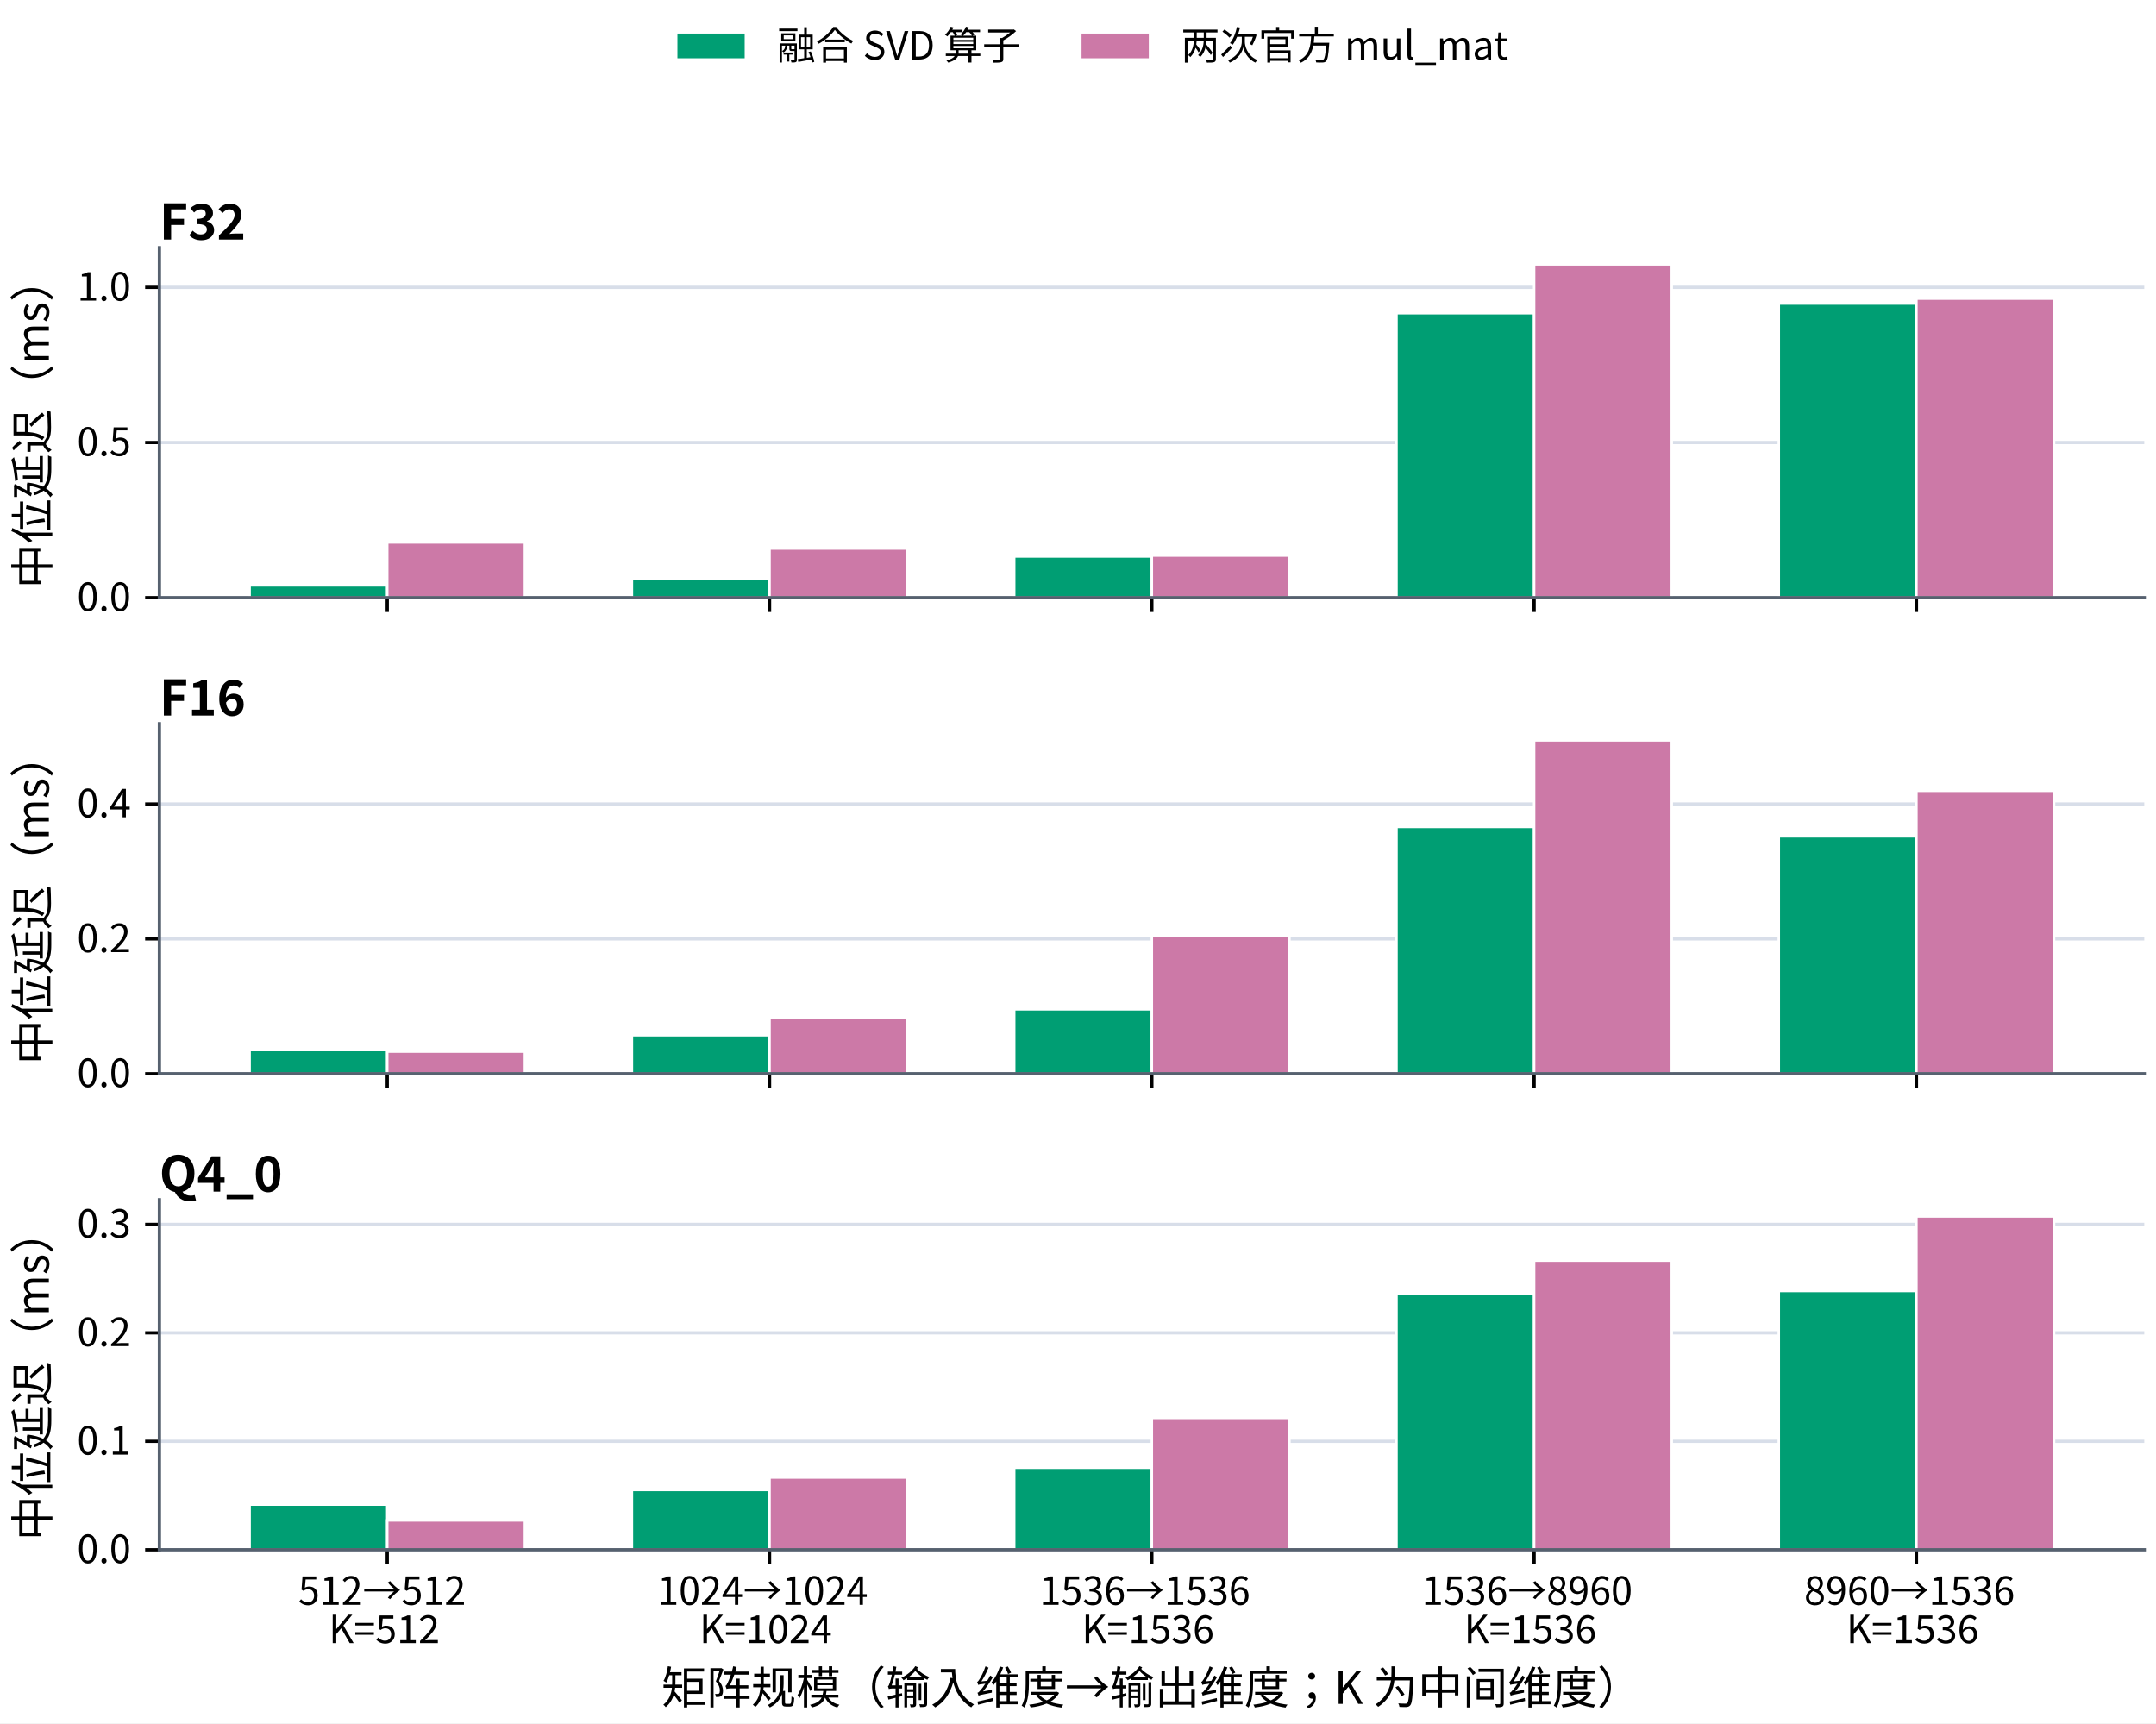
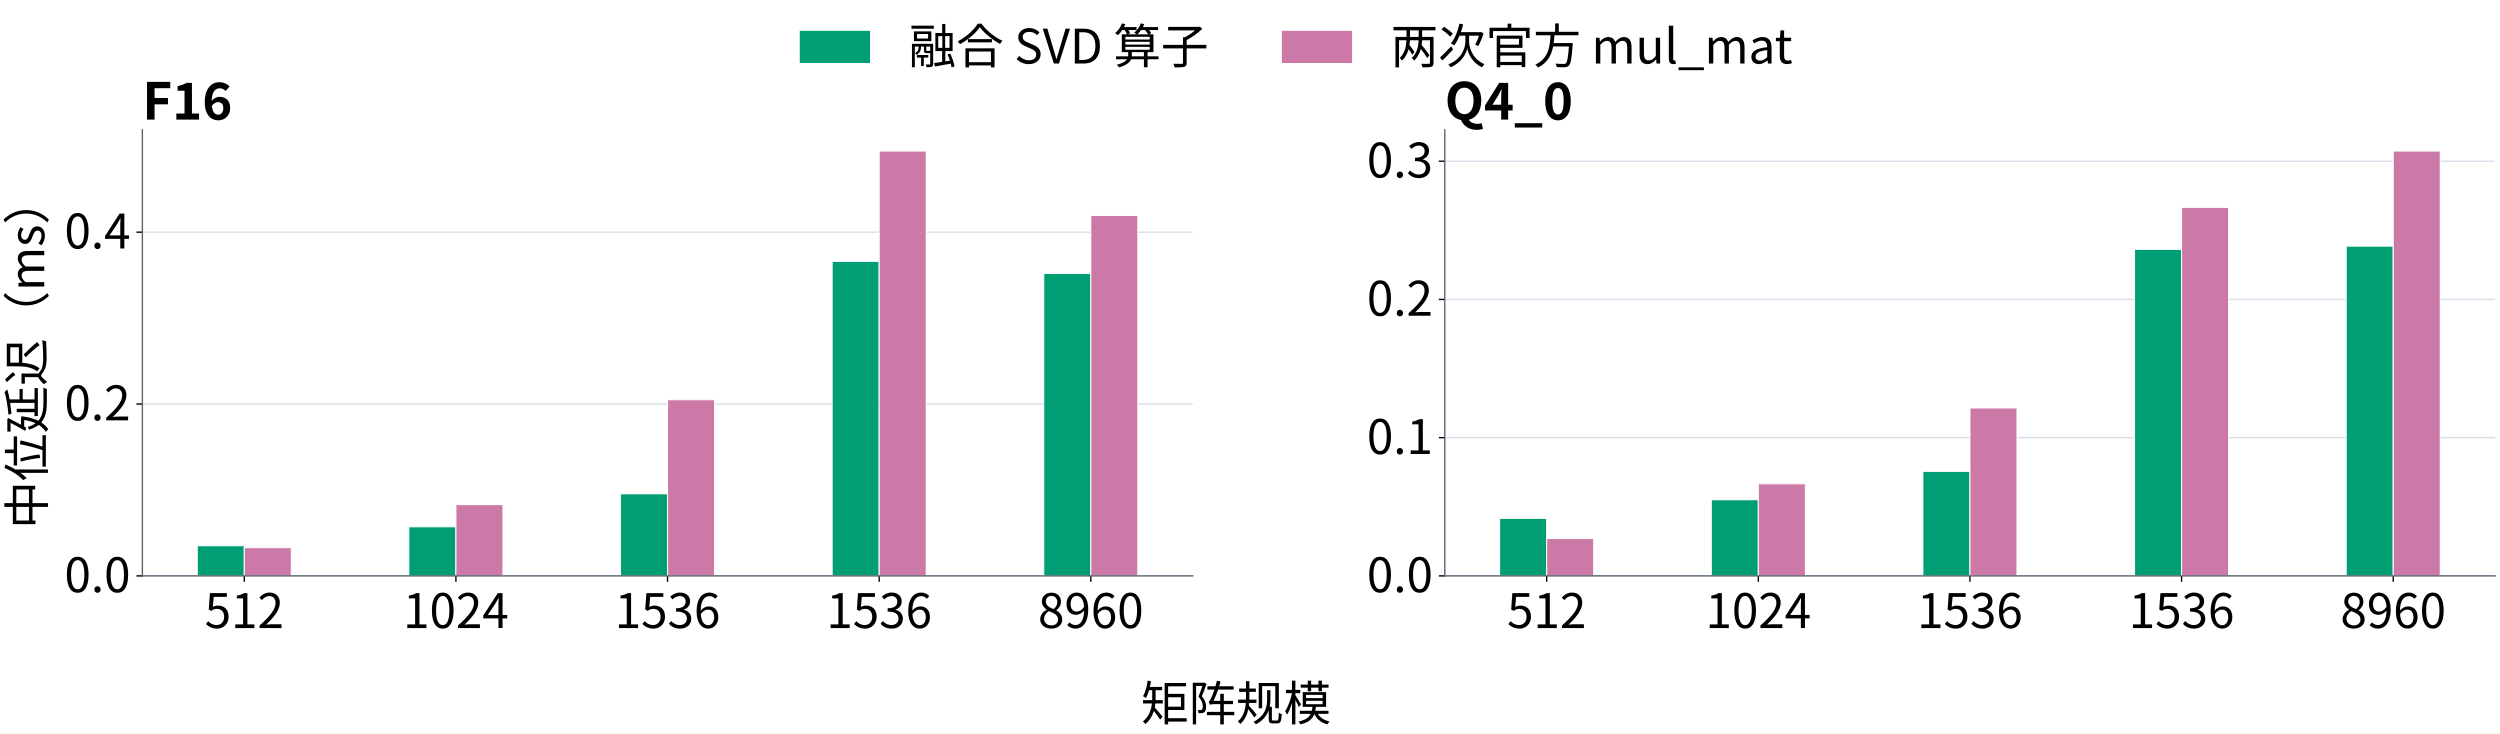
- <svg xmlns="http://www.w3.org/2000/svg" xmlns:xlink="http://www.w3.org/1999/xlink" width="529pt" height="422.814pt" viewBox="0 0 529 422.814" version="1.1">
+ <svg xmlns="http://www.w3.org/2000/svg" xmlns:xlink="http://www.w3.org/1999/xlink" width="1471.992pt" height="431.824pt" viewBox="0 0 1471.992 431.824" version="1.1">
  <defs>
    <style type="text/css">*{stroke-linejoin: round; stroke-linecap: butt}</style>
  </defs>
  <g id="figure_1">
    <g id="patch_1">
-       <path d="M 0 422.814  L 529 422.814  L 529 0  L 0 0  z " style="fill: #ffffff" />
+       <path d="M 0 431.824  L 1471.992 431.824  L 1471.992 0  L 0 0  z " style="fill: #ffffff" />
    </g>
    <g id="axes_1">
      <g id="patch_2">
-         <path d="M 39.112 146.647  L 526.12 146.647  L 526.12 60.77  L 39.112 60.77  z " style="fill: #ffffff" />
+         <path d="M 83.832 339.088  L 702.26 339.088  L 702.26 76.432  L 83.832 76.432  z " style="fill: #ffffff" />
      </g>
      <g id="matplotlib.axis_1">
        <g id="xtick_1">
          <g id="line2d_1">
            <defs>
-               <path id="m0a24fabd63" d="M 0 0  L 0 3.5  " style="stroke: #000000; stroke-width: 0.8" />
+               <path id="md61db570c4" d="M 0 0  L 0 3.5  " style="stroke: #000000; stroke-width: 0.8" />
            </defs>
            <g>
-               <use xlink:href="#m0a24fabd63" x="95.017" y="146.647" style="stroke: #000000; stroke-width: 0.8" />
-             </g>
+               <use xlink:href="#md61db570c4" x="143.829" y="339.088" style="stroke: #000000; stroke-width: 0.8" />
+             </g>
+           </g>
+           <g id="text_1">
+             <text style="font-size: 28px; font-family: 'WenQuanYi Zen Hei', 'Noto Sans CJK JP', 'Noto Sans CJK SC', 'Droid Sans Fallback', 'DejaVu Sans', sans-serif; text-anchor: middle" x="143.829" y="369.786" transform="rotate(-0 143.8287 369.7855)">512</text>
          </g>
        </g>
        <g id="xtick_2">
          <g id="line2d_2">
            <g>
-               <use xlink:href="#m0a24fabd63" x="188.817" y="146.647" style="stroke: #000000; stroke-width: 0.8" />
-             </g>
+               <use xlink:href="#md61db570c4" x="268.437" y="339.088" style="stroke: #000000; stroke-width: 0.8" />
+             </g>
+           </g>
+           <g id="text_2">
+             <text style="font-size: 28px; font-family: 'WenQuanYi Zen Hei', 'Noto Sans CJK JP', 'Noto Sans CJK SC', 'Droid Sans Fallback', 'DejaVu Sans', sans-serif; text-anchor: middle" x="268.437" y="369.786" transform="rotate(-0 268.4374 369.7855)">1024</text>
          </g>
        </g>
        <g id="xtick_3">
          <g id="line2d_3">
            <g>
-               <use xlink:href="#m0a24fabd63" x="282.616" y="146.647" style="stroke: #000000; stroke-width: 0.8" />
-             </g>
+               <use xlink:href="#md61db570c4" x="393.046" y="339.088" style="stroke: #000000; stroke-width: 0.8" />
+             </g>
+           </g>
+           <g id="text_3">
+             <text style="font-size: 28px; font-family: 'WenQuanYi Zen Hei', 'Noto Sans CJK JP', 'Noto Sans CJK SC', 'Droid Sans Fallback', 'DejaVu Sans', sans-serif; text-anchor: middle" x="393.046" y="369.786" transform="rotate(-0 393.0462 369.7855)">1536</text>
          </g>
        </g>
        <g id="xtick_4">
          <g id="line2d_4">
            <g>
-               <use xlink:href="#m0a24fabd63" x="376.416" y="146.647" style="stroke: #000000; stroke-width: 0.8" />
-             </g>
+               <use xlink:href="#md61db570c4" x="517.655" y="339.088" style="stroke: #000000; stroke-width: 0.8" />
+             </g>
+           </g>
+           <g id="text_4">
+             <text style="font-size: 28px; font-family: 'WenQuanYi Zen Hei', 'Noto Sans CJK JP', 'Noto Sans CJK SC', 'Droid Sans Fallback', 'DejaVu Sans', sans-serif; text-anchor: middle" x="517.655" y="369.786" transform="rotate(-0 517.6549 369.7855)">1536</text>
          </g>
        </g>
        <g id="xtick_5">
          <g id="line2d_5">
            <g>
-               <use xlink:href="#m0a24fabd63" x="470.216" y="146.647" style="stroke: #000000; stroke-width: 0.8" />
-             </g>
+               <use xlink:href="#md61db570c4" x="642.264" y="339.088" style="stroke: #000000; stroke-width: 0.8" />
+             </g>
+           </g>
+           <g id="text_5">
+             <text style="font-size: 28px; font-family: 'WenQuanYi Zen Hei', 'Noto Sans CJK JP', 'Noto Sans CJK SC', 'Droid Sans Fallback', 'DejaVu Sans', sans-serif; text-anchor: middle" x="642.264" y="369.786" transform="rotate(-0 642.2636 369.7855)">8960</text>
          </g>
        </g>
      </g>
      <g id="matplotlib.axis_2">
        <g id="ytick_1">
          <g id="line2d_6">
-             <path d="M 39.112 146.647  L 526.12 146.647  " clip-path="url(#p709debb92d)" style="fill: none; stroke: #d8dee9; stroke-width: 0.8; stroke-linecap: square" />
+             <path d="M 83.832 339.088  L 702.26 339.088  " clip-path="url(#p2eac8f64b7)" style="fill: none; stroke: #d8dee9; stroke-width: 0.8; stroke-linecap: square" />
          </g>
          <g id="line2d_7">
            <defs>
-               <path id="m91c9e1cc5d" d="M 0 0  L -3.5 0  " style="stroke: #000000; stroke-width: 0.8" />
+               <path id="m6ccc612520" d="M 0 0  L -3.5 0  " style="stroke: #000000; stroke-width: 0.8" />
            </defs>
            <g>
-               <use xlink:href="#m91c9e1cc5d" x="39.112" y="146.647" style="stroke: #000000; stroke-width: 0.8" />
-             </g>
-           </g>
-           <g id="text_1">
-             <text style="font-size: 9.5px; font-family: 'WenQuanYi Zen Hei', 'Noto Sans CJK JP', 'Noto Sans CJK SC', 'Droid Sans Fallback', 'DejaVu Sans', sans-serif; text-anchor: end" x="32.112" y="149.904" transform="rotate(-0 32.11227 149.9041)">0.0</text>
+               <use xlink:href="#m6ccc612520" x="83.832" y="339.088" style="stroke: #000000; stroke-width: 0.8" />
+             </g>
+           </g>
+           <g id="text_6">
+             <text style="font-size: 28px; font-family: 'WenQuanYi Zen Hei', 'Noto Sans CJK JP', 'Noto Sans CJK SC', 'Droid Sans Fallback', 'DejaVu Sans', sans-serif; text-anchor: end" x="76.832" y="348.687" transform="rotate(-0 76.83187 348.6868)">0.0</text>
          </g>
        </g>
        <g id="ytick_2">
          <g id="line2d_8">
-             <path d="M 39.112 108.572  L 526.12 108.572  " clip-path="url(#p709debb92d)" style="fill: none; stroke: #d8dee9; stroke-width: 0.8; stroke-linecap: square" />
+             <path d="M 83.832 237.895  L 702.26 237.895  " clip-path="url(#p2eac8f64b7)" style="fill: none; stroke: #d8dee9; stroke-width: 0.8; stroke-linecap: square" />
          </g>
          <g id="line2d_9">
            <g>
-               <use xlink:href="#m91c9e1cc5d" x="39.112" y="108.572" style="stroke: #000000; stroke-width: 0.8" />
-             </g>
-           </g>
-           <g id="text_2">
-             <text style="font-size: 9.5px; font-family: 'WenQuanYi Zen Hei', 'Noto Sans CJK JP', 'Noto Sans CJK SC', 'Droid Sans Fallback', 'DejaVu Sans', sans-serif; text-anchor: end" x="32.112" y="111.829" transform="rotate(-0 32.11227 111.8287)">0.5</text>
+               <use xlink:href="#m6ccc612520" x="83.832" y="237.895" style="stroke: #000000; stroke-width: 0.8" />
+             </g>
+           </g>
+           <g id="text_7">
+             <text style="font-size: 28px; font-family: 'WenQuanYi Zen Hei', 'Noto Sans CJK JP', 'Noto Sans CJK SC', 'Droid Sans Fallback', 'DejaVu Sans', sans-serif; text-anchor: end" x="76.832" y="247.494" transform="rotate(-0 76.83187 247.4936)">0.2</text>
          </g>
        </g>
        <g id="ytick_3">
          <g id="line2d_10">
-             <path d="M 39.112 70.497  L 526.12 70.497  " clip-path="url(#p709debb92d)" style="fill: none; stroke: #d8dee9; stroke-width: 0.8; stroke-linecap: square" />
+             <path d="M 83.832 136.702  L 702.26 136.702  " clip-path="url(#p2eac8f64b7)" style="fill: none; stroke: #d8dee9; stroke-width: 0.8; stroke-linecap: square" />
          </g>
          <g id="line2d_11">
            <g>
-               <use xlink:href="#m91c9e1cc5d" x="39.112" y="70.497" style="stroke: #000000; stroke-width: 0.8" />
-             </g>
-           </g>
-           <g id="text_3">
-             <text style="font-size: 9.5px; font-family: 'WenQuanYi Zen Hei', 'Noto Sans CJK JP', 'Noto Sans CJK SC', 'Droid Sans Fallback', 'DejaVu Sans', sans-serif; text-anchor: end" x="32.112" y="73.753" transform="rotate(-0 32.11227 73.75334)">1.0</text>
-           </g>
-         </g>
-         <g id="text_4">
-           <text style="font-size: 11px; font-family: 'WenQuanYi Zen Hei', 'Noto Sans CJK JP', 'Noto Sans CJK SC', 'Droid Sans Fallback', 'DejaVu Sans', sans-serif; text-anchor: middle" x="11.989" y="103.709" transform="rotate(-90 11.98938 103.7087)">中位延迟（ms）</text>
+               <use xlink:href="#m6ccc612520" x="83.832" y="136.702" style="stroke: #000000; stroke-width: 0.8" />
+             </g>
+           </g>
+           <g id="text_8">
+             <text style="font-size: 28px; font-family: 'WenQuanYi Zen Hei', 'Noto Sans CJK JP', 'Noto Sans CJK SC', 'Droid Sans Fallback', 'DejaVu Sans', sans-serif; text-anchor: end" x="76.832" y="146.3" transform="rotate(-0 76.83187 146.3004)">0.4</text>
+           </g>
+         </g>
+         <g id="text_9">
+           <text style="font-size: 28px; font-family: 'WenQuanYi Zen Hei', 'Noto Sans CJK JP', 'Noto Sans CJK SC', 'Droid Sans Fallback', 'DejaVu Sans', sans-serif; text-anchor: middle" x="26.067" y="207.76" transform="rotate(-90 26.0675 207.76)">中位延迟（ms）</text>
        </g>
      </g>
      <g id="patch_3">
-         <path d="M 61.249 146.647  L 95.017 146.647  L 95.017 143.634  L 61.249 143.634  z " clip-path="url(#p709debb92d)" style="fill: #009e73; stroke: #ffffff; stroke-width: 0.6; stroke-linejoin: miter" />
+         <path d="M 116.138 339.088  L 143.829 339.088  L 143.829 321.358  L 116.138 321.358  z " clip-path="url(#p2eac8f64b7)" style="fill: #009e73; stroke: #ffffff; stroke-width: 0.6; stroke-linejoin: miter" />
      </g>
      <g id="patch_4">
-         <path d="M 155.049 146.647  L 188.817 146.647  L 188.817 141.898  L 155.049 141.898  z " clip-path="url(#p709debb92d)" style="fill: #009e73; stroke: #ffffff; stroke-width: 0.6; stroke-linejoin: miter" />
+         <path d="M 240.747 339.088  L 268.437 339.088  L 268.437 310.194  L 240.747 310.194  z " clip-path="url(#p2eac8f64b7)" style="fill: #009e73; stroke: #ffffff; stroke-width: 0.6; stroke-linejoin: miter" />
      </g>
      <g id="patch_5">
-         <path d="M 248.848 146.647  L 282.616 146.647  L 282.616 136.536  L 248.848 136.536  z " clip-path="url(#p709debb92d)" style="fill: #009e73; stroke: #ffffff; stroke-width: 0.6; stroke-linejoin: miter" />
+         <path d="M 365.355 339.088  L 393.046 339.088  L 393.046 290.777  L 365.355 290.777  z " clip-path="url(#p2eac8f64b7)" style="fill: #009e73; stroke: #ffffff; stroke-width: 0.6; stroke-linejoin: miter" />
      </g>
      <g id="patch_6">
-         <path d="M 342.648 146.647  L 376.416 146.647  L 376.416 76.85  L 342.648 76.85  z " clip-path="url(#p709debb92d)" style="fill: #009e73; stroke: #ffffff; stroke-width: 0.6; stroke-linejoin: miter" />
+         <path d="M 489.964 339.088  L 517.655 339.088  L 517.655 153.884  L 489.964 153.884  z " clip-path="url(#p2eac8f64b7)" style="fill: #009e73; stroke: #ffffff; stroke-width: 0.6; stroke-linejoin: miter" />
      </g>
      <g id="patch_7">
-         <path d="M 436.448 146.647  L 470.216 146.647  L 470.216 74.477  L 436.448 74.477  z " clip-path="url(#p709debb92d)" style="fill: #009e73; stroke: #ffffff; stroke-width: 0.6; stroke-linejoin: miter" />
+         <path d="M 614.573 339.088  L 642.264 339.088  L 642.264 160.981  L 614.573 160.981  z " clip-path="url(#p2eac8f64b7)" style="fill: #009e73; stroke: #ffffff; stroke-width: 0.6; stroke-linejoin: miter" />
      </g>
      <g id="patch_8">
-         <path d="M 95.017 146.647  L 128.785 146.647  L 128.785 133.098  L 95.017 133.098  z " clip-path="url(#p709debb92d)" style="fill: #cc79a7; stroke: #ffffff; stroke-width: 0.6; stroke-linejoin: miter" />
+         <path d="M 143.829 339.088  L 171.52 339.088  L 171.52 322.496  L 143.829 322.496  z " clip-path="url(#p2eac8f64b7)" style="fill: #cc79a7; stroke: #ffffff; stroke-width: 0.6; stroke-linejoin: miter" />
      </g>
      <g id="patch_9">
-         <path d="M 188.817 146.647  L 222.584 146.647  L 222.584 134.582  L 188.817 134.582  z " clip-path="url(#p709debb92d)" style="fill: #cc79a7; stroke: #ffffff; stroke-width: 0.6; stroke-linejoin: miter" />
+         <path d="M 268.437 339.088  L 296.128 339.088  L 296.128 297.104  L 268.437 297.104  z " clip-path="url(#p2eac8f64b7)" style="fill: #cc79a7; stroke: #ffffff; stroke-width: 0.6; stroke-linejoin: miter" />
      </g>
      <g id="patch_10">
-         <path d="M 282.616 146.647  L 316.384 146.647  L 316.384 136.305  L 282.616 136.305  z " clip-path="url(#p709debb92d)" style="fill: #cc79a7; stroke: #ffffff; stroke-width: 0.6; stroke-linejoin: miter" />
+         <path d="M 393.046 339.088  L 420.737 339.088  L 420.737 235.372  L 393.046 235.372  z " clip-path="url(#p2eac8f64b7)" style="fill: #cc79a7; stroke: #ffffff; stroke-width: 0.6; stroke-linejoin: miter" />
      </g>
      <g id="patch_11">
-         <path d="M 376.416 146.647  L 410.184 146.647  L 410.184 64.859  L 376.416 64.859  z " clip-path="url(#p709debb92d)" style="fill: #cc79a7; stroke: #ffffff; stroke-width: 0.6; stroke-linejoin: miter" />
+         <path d="M 517.655 339.088  L 545.346 339.088  L 545.346 88.939  L 517.655 88.939  z " clip-path="url(#p2eac8f64b7)" style="fill: #cc79a7; stroke: #ffffff; stroke-width: 0.6; stroke-linejoin: miter" />
      </g>
      <g id="patch_12">
-         <path d="M 470.216 146.647  L 503.984 146.647  L 503.984 73.264  L 470.216 73.264  z " clip-path="url(#p709debb92d)" style="fill: #cc79a7; stroke: #ffffff; stroke-width: 0.6; stroke-linejoin: miter" />
+         <path d="M 642.264 339.088  L 669.954 339.088  L 669.954 126.824  L 642.264 126.824  z " clip-path="url(#p2eac8f64b7)" style="fill: #cc79a7; stroke: #ffffff; stroke-width: 0.6; stroke-linejoin: miter" />
      </g>
      <g id="patch_13">
-         <path d="M 39.112 146.647  L 39.112 60.77  " style="fill: none; stroke: #56616f; stroke-width: 0.8; stroke-linejoin: miter; stroke-linecap: square" />
+         <path d="M 83.832 339.088  L 83.832 76.432  " style="fill: none; stroke: #56616f; stroke-width: 0.8; stroke-linejoin: miter; stroke-linecap: square" />
      </g>
      <g id="patch_14">
-         <path d="M 39.112 146.647  L 526.12 146.647  " style="fill: none; stroke: #56616f; stroke-width: 0.8; stroke-linejoin: miter; stroke-linecap: square" />
-       </g>
-       <g id="text_5">
-         <text style="font-weight: 700; font-size: 12px; font-family: 'WenQuanYi Zen Hei', 'Noto Sans CJK JP', 'Noto Sans CJK SC', 'Droid Sans Fallback', 'DejaVu Sans', sans-serif; text-anchor: start" x="39.112" y="58.77" transform="rotate(-0 39.11227 58.77)">F32</text>
+         <path d="M 83.832 339.088  L 702.26 339.088  " style="fill: none; stroke: #56616f; stroke-width: 0.8; stroke-linejoin: miter; stroke-linecap: square" />
+       </g>
+       <g id="text_10">
+         <text style="font-weight: 700; font-size: 30px; font-family: 'WenQuanYi Zen Hei', 'Noto Sans CJK JP', 'Noto Sans CJK SC', 'Droid Sans Fallback', 'DejaVu Sans', sans-serif; text-anchor: start" x="83.832" y="70.432" transform="rotate(-0 83.83187 70.432)">F16</text>
      </g>
    </g>
    <g id="axes_2">
      <g id="patch_15">
-         <path d="M 39.112 263.441  L 526.12 263.441  L 526.12 177.563  L 39.112 177.563  z " style="fill: #ffffff" />
+         <path d="M 850.683 339.088  L 1469.112 339.088  L 1469.112 76.432  L 850.683 76.432  z " style="fill: #ffffff" />
      </g>
      <g id="matplotlib.axis_3">
        <g id="xtick_6">
          <g id="line2d_12">
            <g>
-               <use xlink:href="#m0a24fabd63" x="95.017" y="263.441" style="stroke: #000000; stroke-width: 0.8" />
-             </g>
+               <use xlink:href="#md61db570c4" x="910.68" y="339.088" style="stroke: #000000; stroke-width: 0.8" />
+             </g>
+           </g>
+           <g id="text_11">
+             <text style="font-size: 28px; font-family: 'WenQuanYi Zen Hei', 'Noto Sans CJK JP', 'Noto Sans CJK SC', 'Droid Sans Fallback', 'DejaVu Sans', sans-serif; text-anchor: middle" x="910.68" y="369.786" transform="rotate(-0 910.6801 369.7855)">512</text>
          </g>
        </g>
        <g id="xtick_7">
          <g id="line2d_13">
            <g>
-               <use xlink:href="#m0a24fabd63" x="188.817" y="263.441" style="stroke: #000000; stroke-width: 0.8" />
-             </g>
+               <use xlink:href="#md61db570c4" x="1035.289" y="339.088" style="stroke: #000000; stroke-width: 0.8" />
+             </g>
+           </g>
+           <g id="text_12">
+             <text style="font-size: 28px; font-family: 'WenQuanYi Zen Hei', 'Noto Sans CJK JP', 'Noto Sans CJK SC', 'Droid Sans Fallback', 'DejaVu Sans', sans-serif; text-anchor: middle" x="1035.289" y="369.786" transform="rotate(-0 1035.289 369.7855)">1024</text>
          </g>
        </g>
        <g id="xtick_8">
          <g id="line2d_14">
            <g>
-               <use xlink:href="#m0a24fabd63" x="282.616" y="263.441" style="stroke: #000000; stroke-width: 0.8" />
-             </g>
+               <use xlink:href="#md61db570c4" x="1159.898" y="339.088" style="stroke: #000000; stroke-width: 0.8" />
+             </g>
+           </g>
+           <g id="text_13">
+             <text style="font-size: 28px; font-family: 'WenQuanYi Zen Hei', 'Noto Sans CJK JP', 'Noto Sans CJK SC', 'Droid Sans Fallback', 'DejaVu Sans', sans-serif; text-anchor: middle" x="1159.898" y="369.786" transform="rotate(-0 1159.898 369.7855)">1536</text>
          </g>
        </g>
        <g id="xtick_9">
          <g id="line2d_15">
            <g>
-               <use xlink:href="#m0a24fabd63" x="376.416" y="263.441" style="stroke: #000000; stroke-width: 0.8" />
-             </g>
+               <use xlink:href="#md61db570c4" x="1284.506" y="339.088" style="stroke: #000000; stroke-width: 0.8" />
+             </g>
+           </g>
+           <g id="text_14">
+             <text style="font-size: 28px; font-family: 'WenQuanYi Zen Hei', 'Noto Sans CJK JP', 'Noto Sans CJK SC', 'Droid Sans Fallback', 'DejaVu Sans', sans-serif; text-anchor: middle" x="1284.506" y="369.786" transform="rotate(-0 1284.506 369.7855)">1536</text>
          </g>
        </g>
        <g id="xtick_10">
          <g id="line2d_16">
            <g>
-               <use xlink:href="#m0a24fabd63" x="470.216" y="263.441" style="stroke: #000000; stroke-width: 0.8" />
-             </g>
+               <use xlink:href="#md61db570c4" x="1409.115" y="339.088" style="stroke: #000000; stroke-width: 0.8" />
+             </g>
+           </g>
+           <g id="text_15">
+             <text style="font-size: 28px; font-family: 'WenQuanYi Zen Hei', 'Noto Sans CJK JP', 'Noto Sans CJK SC', 'Droid Sans Fallback', 'DejaVu Sans', sans-serif; text-anchor: middle" x="1409.115" y="369.786" transform="rotate(-0 1409.115 369.7855)">8960</text>
          </g>
        </g>
      </g>
      <g id="matplotlib.axis_4">
        <g id="ytick_4">
          <g id="line2d_17">
-             <path d="M 39.112 263.441  L 526.12 263.441  " clip-path="url(#p2014690feb)" style="fill: none; stroke: #d8dee9; stroke-width: 0.8; stroke-linecap: square" />
+             <path d="M 850.683 339.088  L 1469.112 339.088  " clip-path="url(#p327872ba3d)" style="fill: none; stroke: #d8dee9; stroke-width: 0.8; stroke-linecap: square" />
          </g>
          <g id="line2d_18">
            <g>
-               <use xlink:href="#m91c9e1cc5d" x="39.112" y="263.441" style="stroke: #000000; stroke-width: 0.8" />
-             </g>
-           </g>
-           <g id="text_6">
-             <text style="font-size: 9.5px; font-family: 'WenQuanYi Zen Hei', 'Noto Sans CJK JP', 'Noto Sans CJK SC', 'Droid Sans Fallback', 'DejaVu Sans', sans-serif; text-anchor: end" x="32.112" y="266.697" transform="rotate(-0 32.11227 266.6974)">0.0</text>
+               <use xlink:href="#m6ccc612520" x="850.683" y="339.088" style="stroke: #000000; stroke-width: 0.8" />
+             </g>
+           </g>
+           <g id="text_16">
+             <text style="font-size: 28px; font-family: 'WenQuanYi Zen Hei', 'Noto Sans CJK JP', 'Noto Sans CJK SC', 'Droid Sans Fallback', 'DejaVu Sans', sans-serif; text-anchor: end" x="843.683" y="348.687" transform="rotate(-0 843.6833 348.6868)">0.0</text>
          </g>
        </g>
        <g id="ytick_5">
          <g id="line2d_19">
-             <path d="M 39.112 230.355  L 526.12 230.355  " clip-path="url(#p2014690feb)" style="fill: none; stroke: #d8dee9; stroke-width: 0.8; stroke-linecap: square" />
+             <path d="M 850.683 257.7  L 1469.112 257.7  " clip-path="url(#p327872ba3d)" style="fill: none; stroke: #d8dee9; stroke-width: 0.8; stroke-linecap: square" />
          </g>
          <g id="line2d_20">
            <g>
-               <use xlink:href="#m91c9e1cc5d" x="39.112" y="230.355" style="stroke: #000000; stroke-width: 0.8" />
-             </g>
-           </g>
-           <g id="text_7">
-             <text style="font-size: 9.5px; font-family: 'WenQuanYi Zen Hei', 'Noto Sans CJK JP', 'Noto Sans CJK SC', 'Droid Sans Fallback', 'DejaVu Sans', sans-serif; text-anchor: end" x="32.112" y="233.612" transform="rotate(-0 32.11227 233.6115)">0.2</text>
+               <use xlink:href="#m6ccc612520" x="850.683" y="257.7" style="stroke: #000000; stroke-width: 0.8" />
+             </g>
+           </g>
+           <g id="text_17">
+             <text style="font-size: 28px; font-family: 'WenQuanYi Zen Hei', 'Noto Sans CJK JP', 'Noto Sans CJK SC', 'Droid Sans Fallback', 'DejaVu Sans', sans-serif; text-anchor: end" x="843.683" y="267.299" transform="rotate(-0 843.6833 267.299)">0.1</text>
          </g>
        </g>
        <g id="ytick_6">
          <g id="line2d_21">
-             <path d="M 39.112 197.269  L 526.12 197.269  " clip-path="url(#p2014690feb)" style="fill: none; stroke: #d8dee9; stroke-width: 0.8; stroke-linecap: square" />
+             <path d="M 850.683 176.312  L 1469.112 176.312  " clip-path="url(#p327872ba3d)" style="fill: none; stroke: #d8dee9; stroke-width: 0.8; stroke-linecap: square" />
          </g>
          <g id="line2d_22">
            <g>
-               <use xlink:href="#m91c9e1cc5d" x="39.112" y="197.269" style="stroke: #000000; stroke-width: 0.8" />
-             </g>
-           </g>
-           <g id="text_8">
-             <text style="font-size: 9.5px; font-family: 'WenQuanYi Zen Hei', 'Noto Sans CJK JP', 'Noto Sans CJK SC', 'Droid Sans Fallback', 'DejaVu Sans', sans-serif; text-anchor: end" x="32.112" y="200.526" transform="rotate(-0 32.11227 200.5256)">0.4</text>
-           </g>
-         </g>
-         <g id="text_9">
-           <text style="font-size: 11px; font-family: 'WenQuanYi Zen Hei', 'Noto Sans CJK JP', 'Noto Sans CJK SC', 'Droid Sans Fallback', 'DejaVu Sans', sans-serif; text-anchor: middle" x="11.989" y="220.502" transform="rotate(-90 11.98938 220.502)">中位延迟（ms）</text>
+               <use xlink:href="#m6ccc612520" x="850.683" y="176.312" style="stroke: #000000; stroke-width: 0.8" />
+             </g>
+           </g>
+           <g id="text_18">
+             <text style="font-size: 28px; font-family: 'WenQuanYi Zen Hei', 'Noto Sans CJK JP', 'Noto Sans CJK SC', 'Droid Sans Fallback', 'DejaVu Sans', sans-serif; text-anchor: end" x="843.683" y="185.911" transform="rotate(-0 843.6833 185.9112)">0.2</text>
+           </g>
+         </g>
+         <g id="ytick_7">
+           <g id="line2d_23">
+             <path d="M 850.683 94.925  L 1469.112 94.925  " clip-path="url(#p327872ba3d)" style="fill: none; stroke: #d8dee9; stroke-width: 0.8; stroke-linecap: square" />
+           </g>
+           <g id="line2d_24">
+             <g>
+               <use xlink:href="#m6ccc612520" x="850.683" y="94.925" style="stroke: #000000; stroke-width: 0.8" />
+             </g>
+           </g>
+           <g id="text_19">
+             <text style="font-size: 28px; font-family: 'WenQuanYi Zen Hei', 'Noto Sans CJK JP', 'Noto Sans CJK SC', 'Droid Sans Fallback', 'DejaVu Sans', sans-serif; text-anchor: end" x="843.683" y="104.523" transform="rotate(-0 843.6833 104.5234)">0.3</text>
+           </g>
        </g>
      </g>
      <g id="patch_16">
-         <path d="M 61.249 263.441  L 95.017 263.441  L 95.017 257.644  L 61.249 257.644  z " clip-path="url(#p2014690feb)" style="fill: #009e73; stroke: #ffffff; stroke-width: 0.6; stroke-linejoin: miter" />
+         <path d="M 882.989 339.088  L 910.68 339.088  L 910.68 305.217  L 882.989 305.217  z " clip-path="url(#p327872ba3d)" style="fill: #009e73; stroke: #ffffff; stroke-width: 0.6; stroke-linejoin: miter" />
      </g>
      <g id="patch_17">
-         <path d="M 155.049 263.441  L 188.817 263.441  L 188.817 253.994  L 155.049 253.994  z " clip-path="url(#p2014690feb)" style="fill: #009e73; stroke: #ffffff; stroke-width: 0.6; stroke-linejoin: miter" />
+         <path d="M 1007.598 339.088  L 1035.289 339.088  L 1035.289 294.241  L 1007.598 294.241  z " clip-path="url(#p327872ba3d)" style="fill: #009e73; stroke: #ffffff; stroke-width: 0.6; stroke-linejoin: miter" />
      </g>
      <g id="patch_18">
-         <path d="M 248.848 263.441  L 282.616 263.441  L 282.616 247.645  L 248.848 247.645  z " clip-path="url(#p2014690feb)" style="fill: #009e73; stroke: #ffffff; stroke-width: 0.6; stroke-linejoin: miter" />
+         <path d="M 1132.207 339.088  L 1159.898 339.088  L 1159.898 277.523  L 1132.207 277.523  z " clip-path="url(#p327872ba3d)" style="fill: #009e73; stroke: #ffffff; stroke-width: 0.6; stroke-linejoin: miter" />
      </g>
      <g id="patch_19">
-         <path d="M 342.648 263.441  L 376.416 263.441  L 376.416 202.887  L 342.648 202.887  z " clip-path="url(#p2014690feb)" style="fill: #009e73; stroke: #ffffff; stroke-width: 0.6; stroke-linejoin: miter" />
+         <path d="M 1256.815 339.088  L 1284.506 339.088  L 1284.506 146.803  L 1256.815 146.803  z " clip-path="url(#p327872ba3d)" style="fill: #009e73; stroke: #ffffff; stroke-width: 0.6; stroke-linejoin: miter" />
      </g>
      <g id="patch_20">
-         <path d="M 436.448 263.441  L 470.216 263.441  L 470.216 205.207  L 436.448 205.207  z " clip-path="url(#p2014690feb)" style="fill: #009e73; stroke: #ffffff; stroke-width: 0.6; stroke-linejoin: miter" />
+         <path d="M 1381.424 339.088  L 1409.115 339.088  L 1409.115 144.926  L 1381.424 144.926  z " clip-path="url(#p327872ba3d)" style="fill: #009e73; stroke: #ffffff; stroke-width: 0.6; stroke-linejoin: miter" />
      </g>
      <g id="patch_21">
-         <path d="M 95.017 263.441  L 128.785 263.441  L 128.785 258.016  L 95.017 258.016  z " clip-path="url(#p2014690feb)" style="fill: #cc79a7; stroke: #ffffff; stroke-width: 0.6; stroke-linejoin: miter" />
+         <path d="M 910.68 339.088  L 938.371 339.088  L 938.371 317.108  L 910.68 317.108  z " clip-path="url(#p327872ba3d)" style="fill: #cc79a7; stroke: #ffffff; stroke-width: 0.6; stroke-linejoin: miter" />
      </g>
      <g id="patch_22">
-         <path d="M 188.817 263.441  L 222.584 263.441  L 222.584 249.714  L 188.817 249.714  z " clip-path="url(#p2014690feb)" style="fill: #cc79a7; stroke: #ffffff; stroke-width: 0.6; stroke-linejoin: miter" />
+         <path d="M 1035.289 339.088  L 1062.98 339.088  L 1062.98 284.879  L 1035.289 284.879  z " clip-path="url(#p327872ba3d)" style="fill: #cc79a7; stroke: #ffffff; stroke-width: 0.6; stroke-linejoin: miter" />
      </g>
      <g id="patch_23">
-         <path d="M 282.616 263.441  L 316.384 263.441  L 316.384 229.53  L 282.616 229.53  z " clip-path="url(#p2014690feb)" style="fill: #cc79a7; stroke: #ffffff; stroke-width: 0.6; stroke-linejoin: miter" />
+         <path d="M 1159.898 339.088  L 1187.588 339.088  L 1187.588 240.187  L 1159.898 240.187  z " clip-path="url(#p327872ba3d)" style="fill: #cc79a7; stroke: #ffffff; stroke-width: 0.6; stroke-linejoin: miter" />
      </g>
      <g id="patch_24">
-         <path d="M 376.416 263.441  L 410.184 263.441  L 410.184 181.653  L 376.416 181.653  z " clip-path="url(#p2014690feb)" style="fill: #cc79a7; stroke: #ffffff; stroke-width: 0.6; stroke-linejoin: miter" />
+         <path d="M 1284.506 339.088  L 1312.197 339.088  L 1312.197 122.111  L 1284.506 122.111  z " clip-path="url(#p327872ba3d)" style="fill: #cc79a7; stroke: #ffffff; stroke-width: 0.6; stroke-linejoin: miter" />
      </g>
      <g id="patch_25">
-         <path d="M 470.216 263.441  L 503.984 263.441  L 503.984 194.039  L 470.216 194.039  z " clip-path="url(#p2014690feb)" style="fill: #cc79a7; stroke: #ffffff; stroke-width: 0.6; stroke-linejoin: miter" />
+         <path d="M 1409.115 339.088  L 1436.806 339.088  L 1436.806 88.939  L 1409.115 88.939  z " clip-path="url(#p327872ba3d)" style="fill: #cc79a7; stroke: #ffffff; stroke-width: 0.6; stroke-linejoin: miter" />
      </g>
      <g id="patch_26">
-         <path d="M 39.112 263.441  L 39.112 177.563  " style="fill: none; stroke: #56616f; stroke-width: 0.8; stroke-linejoin: miter; stroke-linecap: square" />
+         <path d="M 850.683 339.088  L 850.683 76.432  " style="fill: none; stroke: #56616f; stroke-width: 0.8; stroke-linejoin: miter; stroke-linecap: square" />
      </g>
      <g id="patch_27">
-         <path d="M 39.112 263.441  L 526.12 263.441  " style="fill: none; stroke: #56616f; stroke-width: 0.8; stroke-linejoin: miter; stroke-linecap: square" />
-       </g>
-       <g id="text_10">
-         <text style="font-weight: 700; font-size: 12px; font-family: 'WenQuanYi Zen Hei', 'Noto Sans CJK JP', 'Noto Sans CJK SC', 'Droid Sans Fallback', 'DejaVu Sans', sans-serif; text-anchor: start" x="39.112" y="175.563" transform="rotate(-0 39.11227 175.5633)">F16</text>
-       </g>
-     </g>
-     <g id="axes_3">
+         <path d="M 850.683 339.088  L 1469.112 339.088  " style="fill: none; stroke: #56616f; stroke-width: 0.8; stroke-linejoin: miter; stroke-linecap: square" />
+       </g>
+       <g id="text_20">
+         <text style="font-weight: 700; font-size: 30px; font-family: 'WenQuanYi Zen Hei', 'Noto Sans CJK JP', 'Noto Sans CJK SC', 'Droid Sans Fallback', 'DejaVu Sans', sans-serif; text-anchor: start" x="850.683" y="70.432" transform="rotate(-0 850.6833 70.432)">Q4_0</text>
+       </g>
+     </g>
+     <g id="text_21">
+       <text style="font-size: 28px; font-family: 'WenQuanYi Zen Hei', 'Noto Sans CJK JP', 'Noto Sans CJK SC', 'Droid Sans Fallback', 'DejaVu Sans', sans-serif; text-anchor: middle" x="727.8" y="424.293" transform="rotate(-0 727.7999 424.2934)">矩阵规模</text>
+     </g>
+     <g id="legend_1">
      <g id="patch_28">
-         <path d="M 39.112 380.234  L 526.12 380.234  L 526.12 294.357  L 39.112 294.357  z " style="fill: #ffffff" />
-       </g>
-       <g id="matplotlib.axis_5">
-         <g id="xtick_11">
-           <g id="line2d_23">
-             <g>
-               <use xlink:href="#m0a24fabd63" x="95.017" y="380.234" style="stroke: #000000; stroke-width: 0.8" />
-             </g>
-           </g>
-           <g id="text_11">
-             <text style="font-size: 9.5px; font-family: 'WenQuanYi Zen Hei', 'Noto Sans CJK JP', 'Noto Sans CJK SC', 'Droid Sans Fallback', 'DejaVu Sans', sans-serif" transform="translate(73.17579 393.7474)">512→512</text>
-             <text style="font-size: 9.5px; font-family: 'WenQuanYi Zen Hei', 'Noto Sans CJK JP', 'Noto Sans CJK SC', 'Droid Sans Fallback', 'DejaVu Sans', sans-serif" transform="translate(80.68153 403.1415)">K=512</text>
-           </g>
-         </g>
-         <g id="xtick_12">
-           <g id="line2d_24">
-             <g>
-               <use xlink:href="#m0a24fabd63" x="188.817" y="380.234" style="stroke: #000000; stroke-width: 0.8" />
-             </g>
-           </g>
-           <g id="text_12">
-             <text style="font-size: 9.5px; font-family: 'WenQuanYi Zen Hei', 'Noto Sans CJK JP', 'Noto Sans CJK SC', 'Droid Sans Fallback', 'DejaVu Sans', sans-serif" transform="translate(161.2784 393.7474)">1024→1024</text>
-             <text style="font-size: 9.5px; font-family: 'WenQuanYi Zen Hei', 'Noto Sans CJK JP', 'Noto Sans CJK SC', 'Droid Sans Fallback', 'DejaVu Sans', sans-serif" transform="translate(171.6327 403.1415)">K=1024</text>
-           </g>
-         </g>
-         <g id="xtick_13">
-           <g id="line2d_25">
-             <g>
-               <use xlink:href="#m0a24fabd63" x="282.616" y="380.234" style="stroke: #000000; stroke-width: 0.8" />
-             </g>
-           </g>
-           <g id="text_13">
-             <text style="font-size: 9.5px; font-family: 'WenQuanYi Zen Hei', 'Noto Sans CJK JP', 'Noto Sans CJK SC', 'Droid Sans Fallback', 'DejaVu Sans', sans-serif" transform="translate(255.0781 393.7474)">1536→1536</text>
-             <text style="font-size: 9.5px; font-family: 'WenQuanYi Zen Hei', 'Noto Sans CJK JP', 'Noto Sans CJK SC', 'Droid Sans Fallback', 'DejaVu Sans', sans-serif" transform="translate(265.4324 403.1415)">K=1536</text>
-           </g>
-         </g>
-         <g id="xtick_14">
-           <g id="line2d_26">
-             <g>
-               <use xlink:href="#m0a24fabd63" x="376.416" y="380.234" style="stroke: #000000; stroke-width: 0.8" />
-             </g>
-           </g>
-           <g id="text_14">
-             <text style="font-size: 9.5px; font-family: 'WenQuanYi Zen Hei', 'Noto Sans CJK JP', 'Noto Sans CJK SC', 'Droid Sans Fallback', 'DejaVu Sans', sans-serif" transform="translate(348.8778 393.7474)">1536→8960</text>
-             <text style="font-size: 9.5px; font-family: 'WenQuanYi Zen Hei', 'Noto Sans CJK JP', 'Noto Sans CJK SC', 'Droid Sans Fallback', 'DejaVu Sans', sans-serif" transform="translate(359.2321 403.1415)">K=1536</text>
-           </g>
-         </g>
-         <g id="xtick_15">
-           <g id="line2d_27">
-             <g>
-               <use xlink:href="#m0a24fabd63" x="470.216" y="380.234" style="stroke: #000000; stroke-width: 0.8" />
-             </g>
-           </g>
-           <g id="text_15">
-             <text style="font-size: 9.5px; font-family: 'WenQuanYi Zen Hei', 'Noto Sans CJK JP', 'Noto Sans CJK SC', 'Droid Sans Fallback', 'DejaVu Sans', sans-serif" transform="translate(442.6775 393.7474)">8960→1536</text>
-             <text style="font-size: 9.5px; font-family: 'WenQuanYi Zen Hei', 'Noto Sans CJK JP', 'Noto Sans CJK SC', 'Droid Sans Fallback', 'DejaVu Sans', sans-serif" transform="translate(453.0318 403.1415)">K=1536</text>
-           </g>
-         </g>
-         <g id="text_16">
-           <text style="font-size: 11px; font-family: 'WenQuanYi Zen Hei', 'Noto Sans CJK JP', 'Noto Sans CJK SC', 'Droid Sans Fallback', 'DejaVu Sans', sans-serif; text-anchor: middle" x="282.616" y="418.054" transform="rotate(-0 282.6163 418.0539)">矩阵规模（输入维度→输出维度；K 为中间维度）</text>
-         </g>
-       </g>
-       <g id="matplotlib.axis_6">
-         <g id="ytick_7">
-           <g id="line2d_28">
-             <path d="M 39.112 380.234  L 526.12 380.234  " clip-path="url(#p2bcae51f20)" style="fill: none; stroke: #d8dee9; stroke-width: 0.8; stroke-linecap: square" />
-           </g>
-           <g id="line2d_29">
-             <g>
-               <use xlink:href="#m91c9e1cc5d" x="39.112" y="380.234" style="stroke: #000000; stroke-width: 0.8" />
-             </g>
-           </g>
-           <g id="text_17">
-             <text style="font-size: 9.5px; font-family: 'WenQuanYi Zen Hei', 'Noto Sans CJK JP', 'Noto Sans CJK SC', 'Droid Sans Fallback', 'DejaVu Sans', sans-serif; text-anchor: end" x="32.112" y="383.491" transform="rotate(-0 32.11227 383.4907)">0.0</text>
-           </g>
-         </g>
-         <g id="ytick_8">
-           <g id="line2d_30">
-             <path d="M 39.112 353.624  L 526.12 353.624  " clip-path="url(#p2bcae51f20)" style="fill: none; stroke: #d8dee9; stroke-width: 0.8; stroke-linecap: square" />
-           </g>
-           <g id="line2d_31">
-             <g>
-               <use xlink:href="#m91c9e1cc5d" x="39.112" y="353.624" style="stroke: #000000; stroke-width: 0.8" />
-             </g>
-           </g>
-           <g id="text_18">
-             <text style="font-size: 9.5px; font-family: 'WenQuanYi Zen Hei', 'Noto Sans CJK JP', 'Noto Sans CJK SC', 'Droid Sans Fallback', 'DejaVu Sans', sans-serif; text-anchor: end" x="32.112" y="356.88" transform="rotate(-0 32.11227 356.8804)">0.1</text>
-           </g>
-         </g>
-         <g id="ytick_9">
-           <g id="line2d_32">
-             <path d="M 39.112 327.013  L 526.12 327.013  " clip-path="url(#p2bcae51f20)" style="fill: none; stroke: #d8dee9; stroke-width: 0.8; stroke-linecap: square" />
-           </g>
-           <g id="line2d_33">
-             <g>
-               <use xlink:href="#m91c9e1cc5d" x="39.112" y="327.013" style="stroke: #000000; stroke-width: 0.8" />
-             </g>
-           </g>
-           <g id="text_19">
-             <text style="font-size: 9.5px; font-family: 'WenQuanYi Zen Hei', 'Noto Sans CJK JP', 'Noto Sans CJK SC', 'Droid Sans Fallback', 'DejaVu Sans', sans-serif; text-anchor: end" x="32.112" y="330.27" transform="rotate(-0 32.11227 330.27)">0.2</text>
-           </g>
-         </g>
-         <g id="ytick_10">
-           <g id="line2d_34">
-             <path d="M 39.112 300.403  L 526.12 300.403  " clip-path="url(#p2bcae51f20)" style="fill: none; stroke: #d8dee9; stroke-width: 0.8; stroke-linecap: square" />
-           </g>
-           <g id="line2d_35">
-             <g>
-               <use xlink:href="#m91c9e1cc5d" x="39.112" y="300.403" style="stroke: #000000; stroke-width: 0.8" />
-             </g>
-           </g>
-           <g id="text_20">
-             <text style="font-size: 9.5px; font-family: 'WenQuanYi Zen Hei', 'Noto Sans CJK JP', 'Noto Sans CJK SC', 'Droid Sans Fallback', 'DejaVu Sans', sans-serif; text-anchor: end" x="32.112" y="303.66" transform="rotate(-0 32.11227 303.6596)">0.3</text>
-           </g>
-         </g>
-         <g id="text_21">
-           <text style="font-size: 11px; font-family: 'WenQuanYi Zen Hei', 'Noto Sans CJK JP', 'Noto Sans CJK SC', 'Droid Sans Fallback', 'DejaVu Sans', sans-serif; text-anchor: middle" x="11.989" y="337.295" transform="rotate(-90 11.98938 337.2953)">中位延迟（ms）</text>
-         </g>
+         <path d="M 470.57 37.403  L 512.57 37.403  L 512.57 17.803  L 470.57 17.803  z " style="fill: #009e73; stroke: #ffffff; stroke-width: 0.6; stroke-linejoin: miter" />
+       </g>
+       <g id="text_22">
+         <text style="font-size: 28px; font-family: 'WenQuanYi Zen Hei', 'Noto Sans CJK JP', 'Noto Sans CJK SC', 'Droid Sans Fallback', 'DejaVu Sans', sans-serif; text-anchor: start" x="534.97" y="37.403" transform="rotate(-0 534.9703 37.40313)">融合 SVD 算子</text>
      </g>
      <g id="patch_29">
-         <path d="M 61.249 380.234  L 95.017 380.234  L 95.017 369.16  L 61.249 369.16  z " clip-path="url(#p2bcae51f20)" style="fill: #009e73; stroke: #ffffff; stroke-width: 0.6; stroke-linejoin: miter" />
-       </g>
-       <g id="patch_30">
-         <path d="M 155.049 380.234  L 188.817 380.234  L 188.817 365.571  L 155.049 365.571  z " clip-path="url(#p2bcae51f20)" style="fill: #009e73; stroke: #ffffff; stroke-width: 0.6; stroke-linejoin: miter" />
-       </g>
-       <g id="patch_31">
-         <path d="M 248.848 380.234  L 282.616 380.234  L 282.616 360.105  L 248.848 360.105  z " clip-path="url(#p2bcae51f20)" style="fill: #009e73; stroke: #ffffff; stroke-width: 0.6; stroke-linejoin: miter" />
-       </g>
-       <g id="patch_32">
-         <path d="M 342.648 380.234  L 376.416 380.234  L 376.416 317.365  L 342.648 317.365  z " clip-path="url(#p2bcae51f20)" style="fill: #009e73; stroke: #ffffff; stroke-width: 0.6; stroke-linejoin: miter" />
-       </g>
-       <g id="patch_33">
-         <path d="M 436.448 380.234  L 470.216 380.234  L 470.216 316.751  L 436.448 316.751  z " clip-path="url(#p2bcae51f20)" style="fill: #009e73; stroke: #ffffff; stroke-width: 0.6; stroke-linejoin: miter" />
-       </g>
-       <g id="patch_34">
-         <path d="M 95.017 380.234  L 128.785 380.234  L 128.785 373.047  L 95.017 373.047  z " clip-path="url(#p2bcae51f20)" style="fill: #cc79a7; stroke: #ffffff; stroke-width: 0.6; stroke-linejoin: miter" />
-       </g>
-       <g id="patch_35">
-         <path d="M 188.817 380.234  L 222.584 380.234  L 222.584 362.51  L 188.817 362.51  z " clip-path="url(#p2bcae51f20)" style="fill: #cc79a7; stroke: #ffffff; stroke-width: 0.6; stroke-linejoin: miter" />
-       </g>
-       <g id="patch_36">
-         <path d="M 282.616 380.234  L 316.384 380.234  L 316.384 347.898  L 282.616 347.898  z " clip-path="url(#p2bcae51f20)" style="fill: #cc79a7; stroke: #ffffff; stroke-width: 0.6; stroke-linejoin: miter" />
-       </g>
-       <g id="patch_37">
-         <path d="M 376.416 380.234  L 410.184 380.234  L 410.184 309.292  L 376.416 309.292  z " clip-path="url(#p2bcae51f20)" style="fill: #cc79a7; stroke: #ffffff; stroke-width: 0.6; stroke-linejoin: miter" />
-       </g>
-       <g id="patch_38">
-         <path d="M 470.216 380.234  L 503.984 380.234  L 503.984 298.446  L 470.216 298.446  z " clip-path="url(#p2bcae51f20)" style="fill: #cc79a7; stroke: #ffffff; stroke-width: 0.6; stroke-linejoin: miter" />
-       </g>
-       <g id="patch_39">
-         <path d="M 39.112 380.234  L 39.112 294.357  " style="fill: none; stroke: #56616f; stroke-width: 0.8; stroke-linejoin: miter; stroke-linecap: square" />
-       </g>
-       <g id="patch_40">
-         <path d="M 39.112 380.234  L 526.12 380.234  " style="fill: none; stroke: #56616f; stroke-width: 0.8; stroke-linejoin: miter; stroke-linecap: square" />
-       </g>
-       <g id="text_22">
-         <text style="font-weight: 700; font-size: 12px; font-family: 'WenQuanYi Zen Hei', 'Noto Sans CJK JP', 'Noto Sans CJK SC', 'Droid Sans Fallback', 'DejaVu Sans', sans-serif; text-anchor: start" x="39.112" y="292.357" transform="rotate(-0 39.11227 292.3566)">Q4_0</text>
-       </g>
-     </g>
-     <g id="legend_1">
-       <g id="patch_41">
-         <path d="M 165.914 14.593  L 183.014 14.593  L 183.014 7.943  L 165.914 7.943  z " style="fill: #009e73; stroke: #ffffff; stroke-width: 0.6; stroke-linejoin: miter" />
+         <path d="M 754.425 37.403  L 796.425 37.403  L 796.425 17.803  L 754.425 17.803  z " style="fill: #cc79a7; stroke: #ffffff; stroke-width: 0.6; stroke-linejoin: miter" />
      </g>
      <g id="text_23">
-         <text style="font-size: 9.5px; font-family: 'WenQuanYi Zen Hei', 'Noto Sans CJK JP', 'Noto Sans CJK SC', 'Droid Sans Fallback', 'DejaVu Sans', sans-serif; text-anchor: start" x="190.614" y="14.593" transform="rotate(-0 190.6137 14.5932)">融合 SVD 算子</text>
-       </g>
-       <g id="patch_42">
-         <path d="M 265.071 14.593  L 282.171 14.593  L 282.171 7.943  L 265.071 7.943  z " style="fill: #cc79a7; stroke: #ffffff; stroke-width: 0.6; stroke-linejoin: miter" />
-       </g>
-       <g id="text_24">
-         <text style="font-size: 9.5px; font-family: 'WenQuanYi Zen Hei', 'Noto Sans CJK JP', 'Noto Sans CJK SC', 'Droid Sans Fallback', 'DejaVu Sans', sans-serif; text-anchor: start" x="289.771" y="14.593" transform="rotate(-0 289.7714 14.5932)">两次官方 mul_mat</text>
+         <text style="font-size: 28px; font-family: 'WenQuanYi Zen Hei', 'Noto Sans CJK JP', 'Noto Sans CJK SC', 'Droid Sans Fallback', 'DejaVu Sans', sans-serif; text-anchor: start" x="818.825" y="37.403" transform="rotate(-0 818.8247 37.40313)">两次官方 mul_mat</text>
      </g>
    </g>
  </g>
  <defs>
-     <clipPath id="p709debb92d">
-       <rect x="39.112" y="60.77" width="487.008" height="85.877" />
+     <clipPath id="p2eac8f64b7">
+       <rect x="83.832" y="76.432" width="618.429" height="262.656" />
    </clipPath>
-     <clipPath id="p2014690feb">
-       <rect x="39.112" y="177.563" width="487.008" height="85.877" />
-     </clipPath>
-     <clipPath id="p2bcae51f20">
-       <rect x="39.112" y="294.357" width="487.008" height="85.877" />
+     <clipPath id="p327872ba3d">
+       <rect x="850.683" y="76.432" width="618.429" height="262.656" />
    </clipPath>
  </defs>
</svg>
